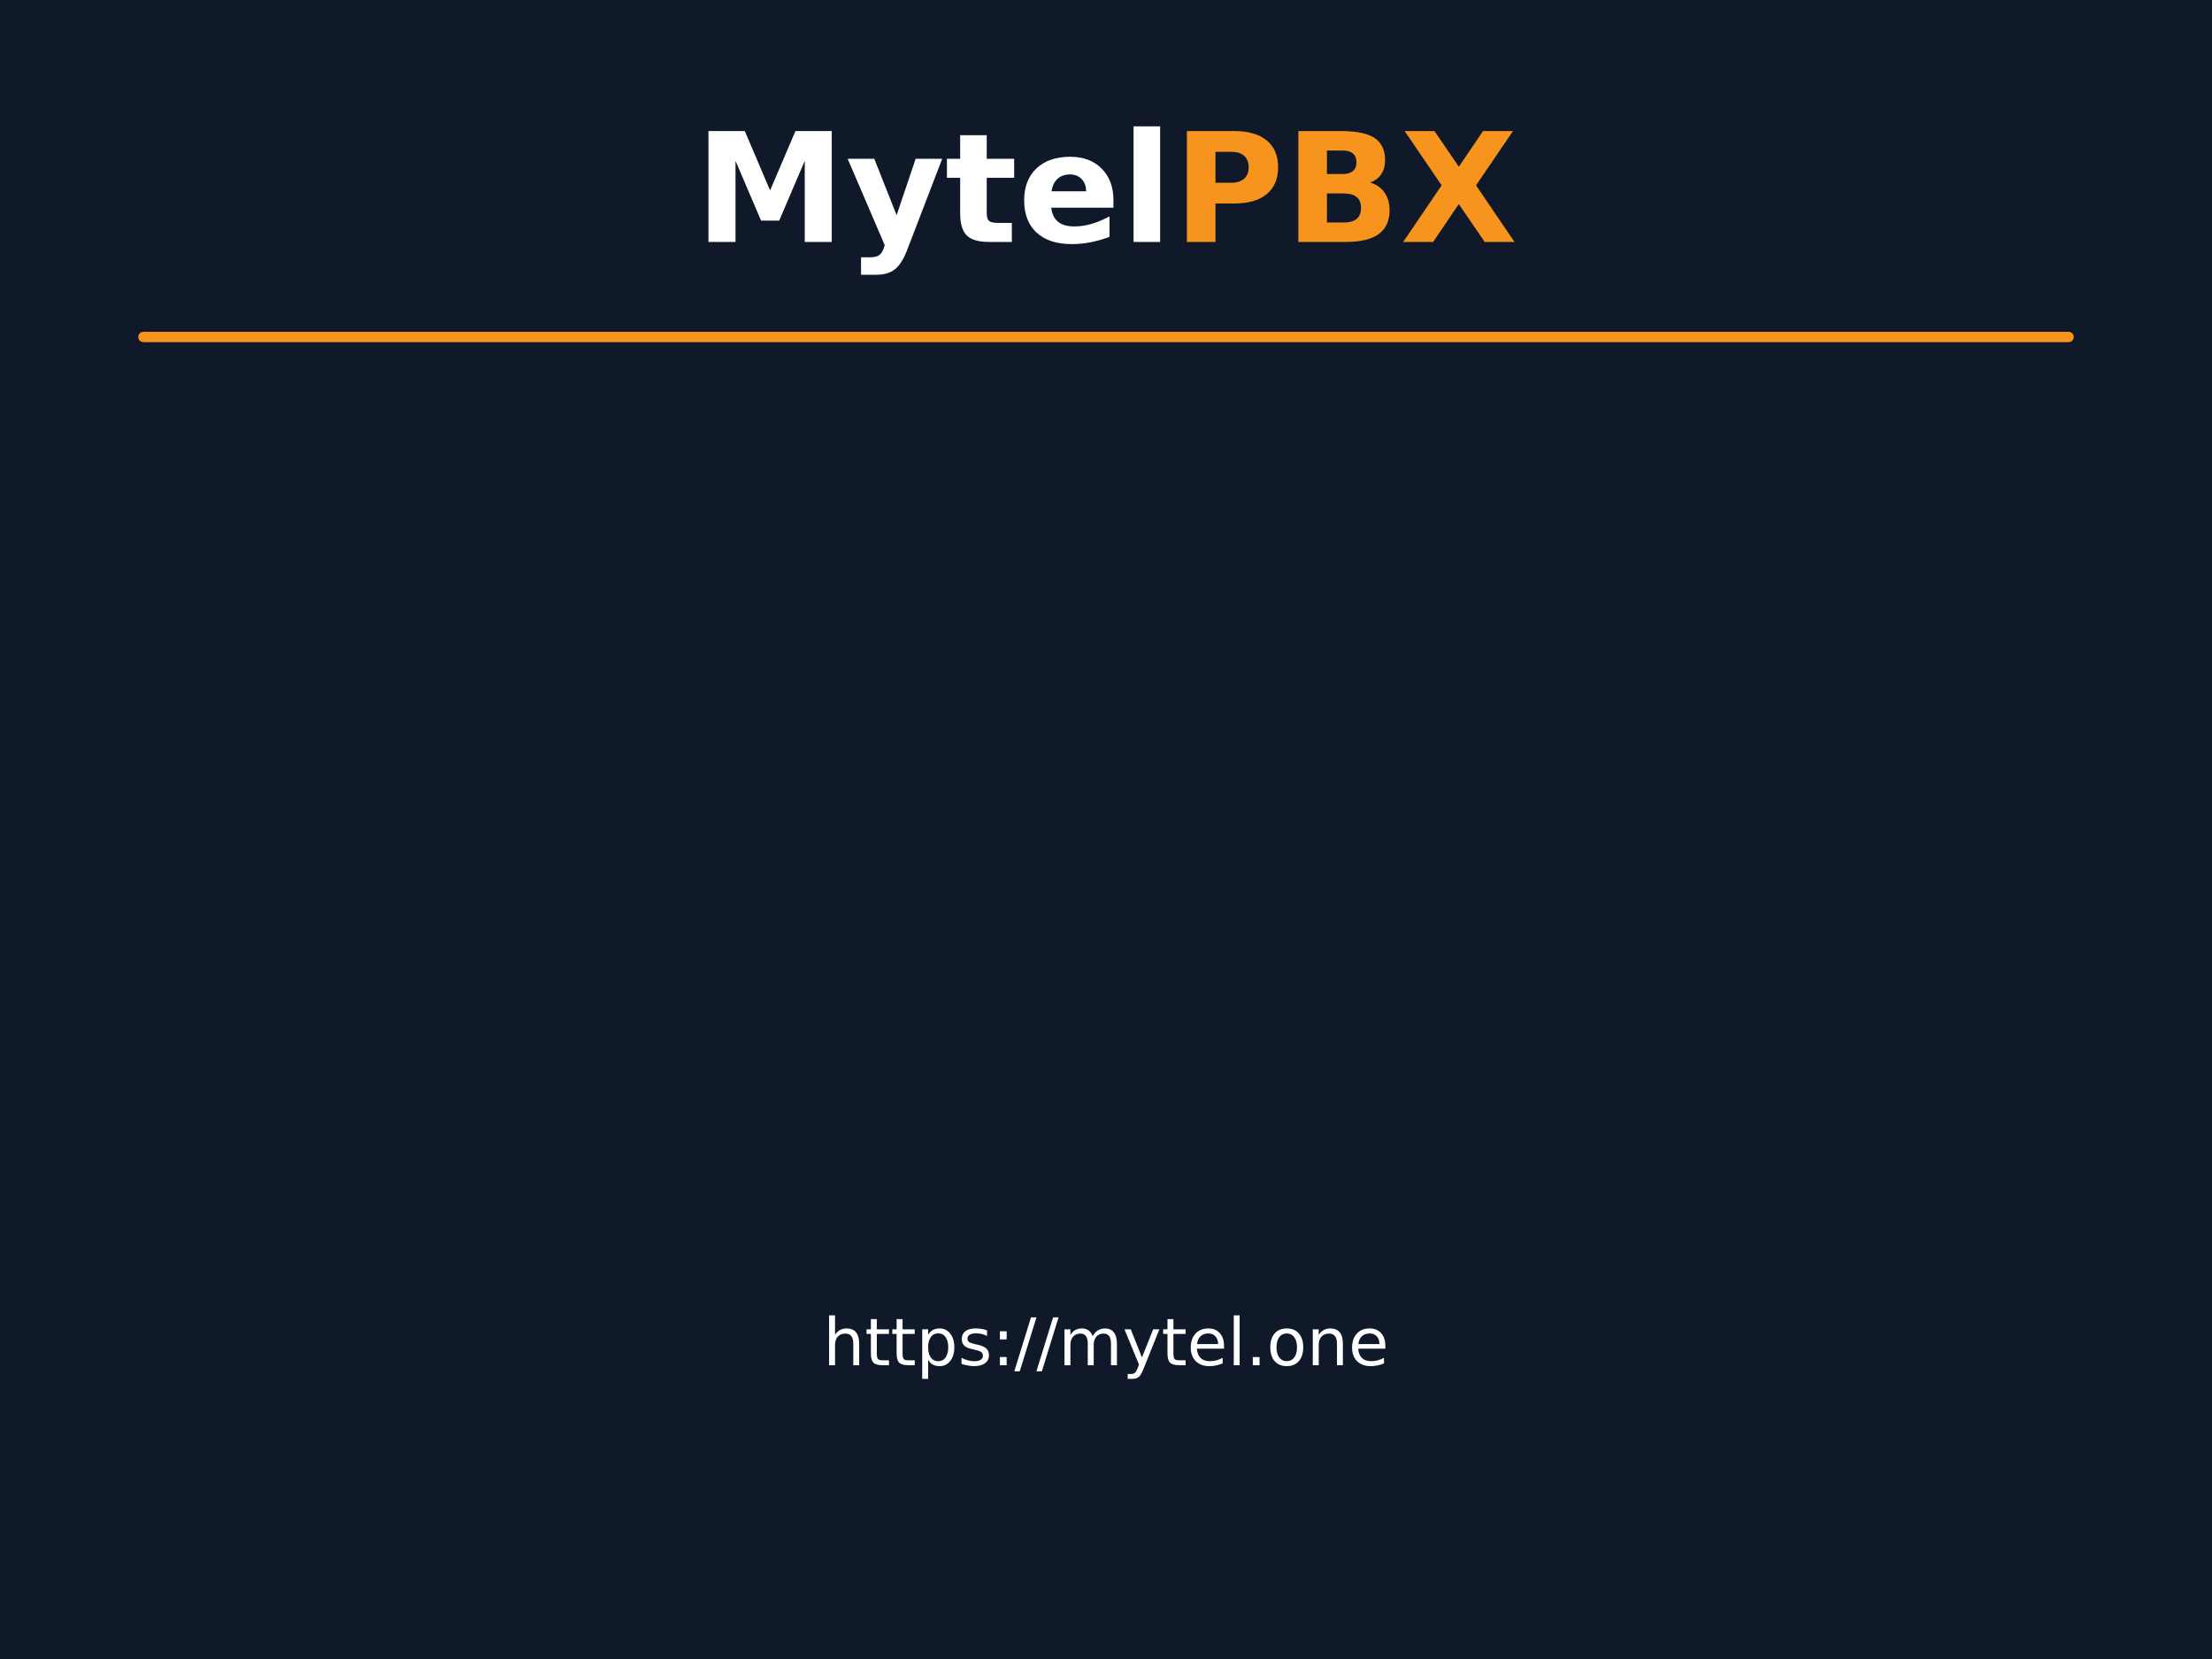
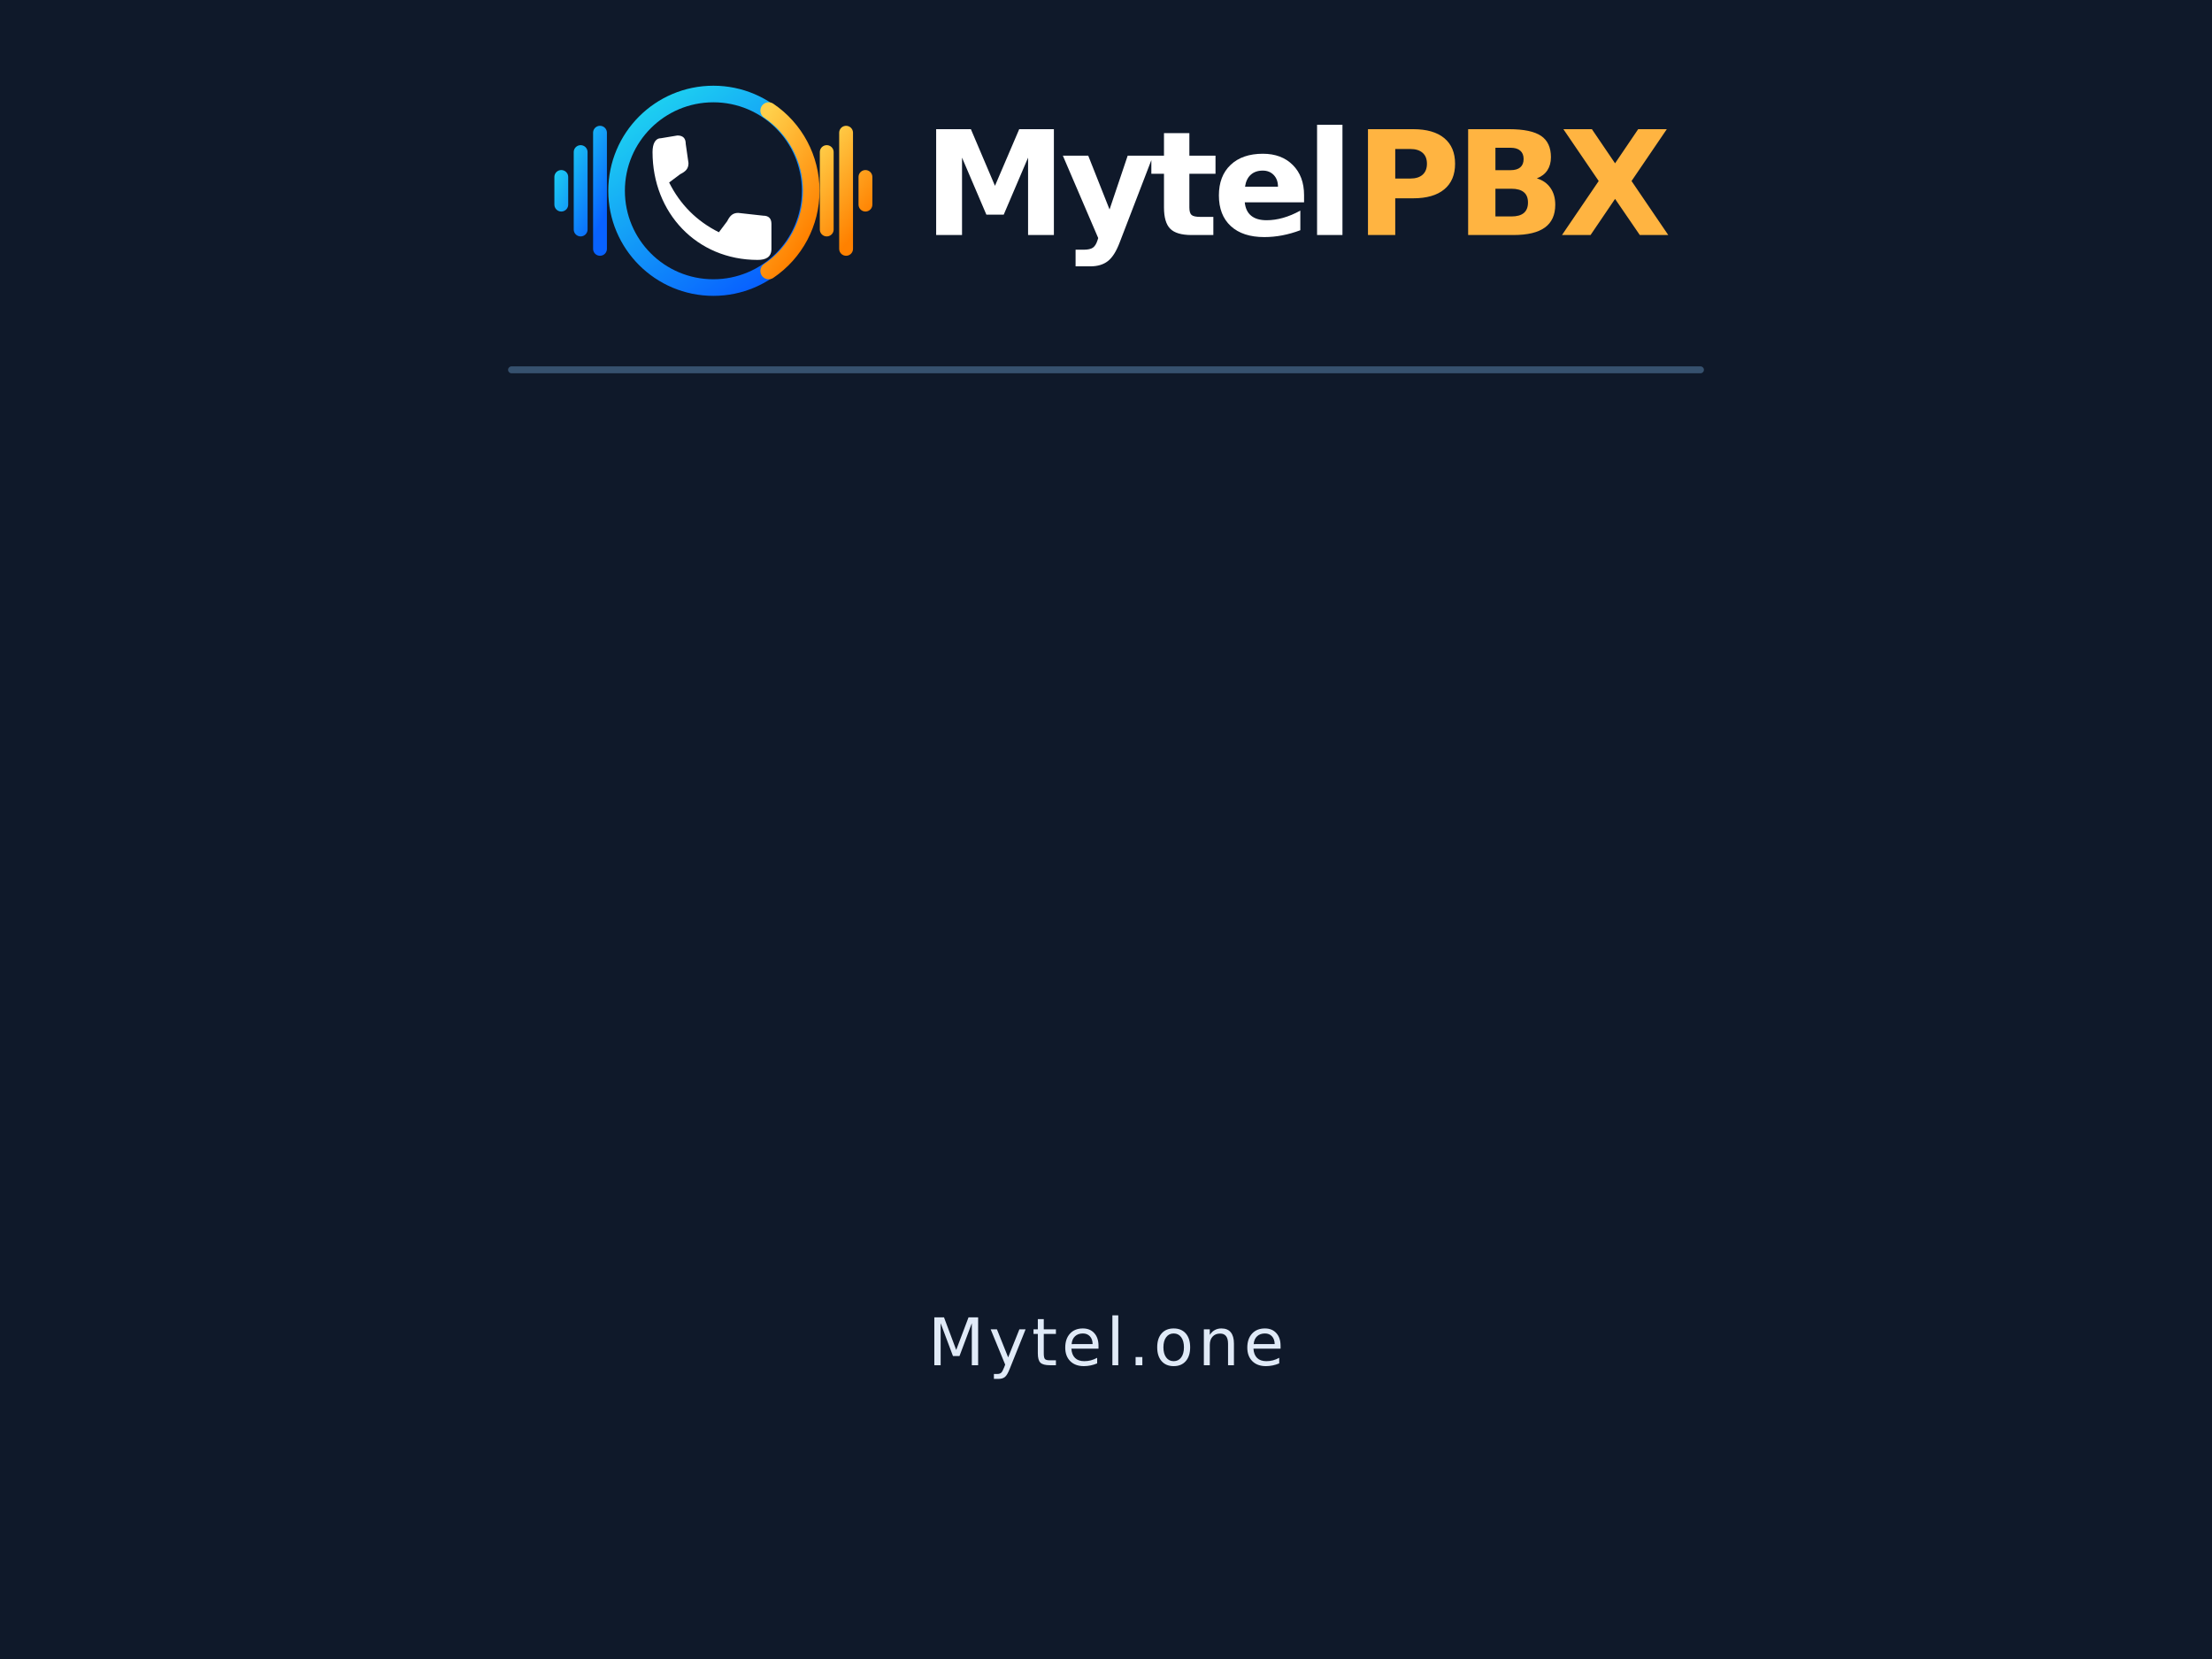
<svg xmlns="http://www.w3.org/2000/svg" width="640" height="480" viewBox="0 0 640 480">
  <rect width="640" height="480" fill="#0f192a" />
-   <rect x="40" y="96" width="560" height="3" rx="1.5" fill="#f7941d" />
+   <defs>
+     <linearGradient id="blue" x1="0" y1="0" x2="0.7" y2="1">
+       <stop stop-color="#20deef" />
+       <stop offset="1" stop-color="#0862ff" />
+     </linearGradient>
+     <linearGradient id="orange" x1="0" y1="0" x2="0.4" y2="1">
+       <stop stop-color="#ffd04b" />
+       <stop offset="1" stop-color="#ff8100" />
+     </linearGradient>
+   </defs>
+   <g transform="translate(160 20) scale(.8)" fill="none" stroke-linecap="round">
+     <circle cx="58" cy="44" r="35" stroke="url(#blue)" stroke-width="6" />
+     <path d="M78 15 A35 35 0 0 1 78 73" stroke="url(#orange)" stroke-width="6" />
+     <path d="M3 39v10 M10 30v28 M17 23v42" stroke="url(#blue)" stroke-width="5" />
+     <path d="M99 30v28 M106 23v42 M113 39v10" stroke="url(#orange)" stroke-width="5" />
+     <path d="M39 25c-2 0-3 2-3 5 0 22 16 39 38 39 3 0 5-1 5-4v-9c0-2-1-3-3-3l-9-1c-2 0-3 1-4 3l-3 4c-8-4-14-10-18-18l4-3c2-1 3-2 3-4l-1-7c0-2-1-3-3-3z" fill="#ffffff" />
+   </g>
+   <text x="267" y="68" font-family="DejaVu Sans,sans-serif" font-size="42" font-weight="700" letter-spacing="-1.8" fill="#ffffff">Mytel<tspan fill="#ffb441">PBX</tspan>
+   </text>
+   <rect x="147" y="106" width="346" height="2" rx="1" fill="#36516e" />
  <g font-family="DejaVu Sans,sans-serif" text-anchor="middle">
-     <text x="320" y="70" font-size="44" font-weight="700" fill="#ffffff">Mytel<tspan fill="#f7941d">PBX</tspan>
-     </text>
-     <text x="320" y="395" font-size="19" fill="#ffffff">https://mytel.one</text>
+     <text x="320" y="395" font-size="19" letter-spacing="1.2" fill="#e0eaf7">Mytel.one</text>
  </g>
</svg>
